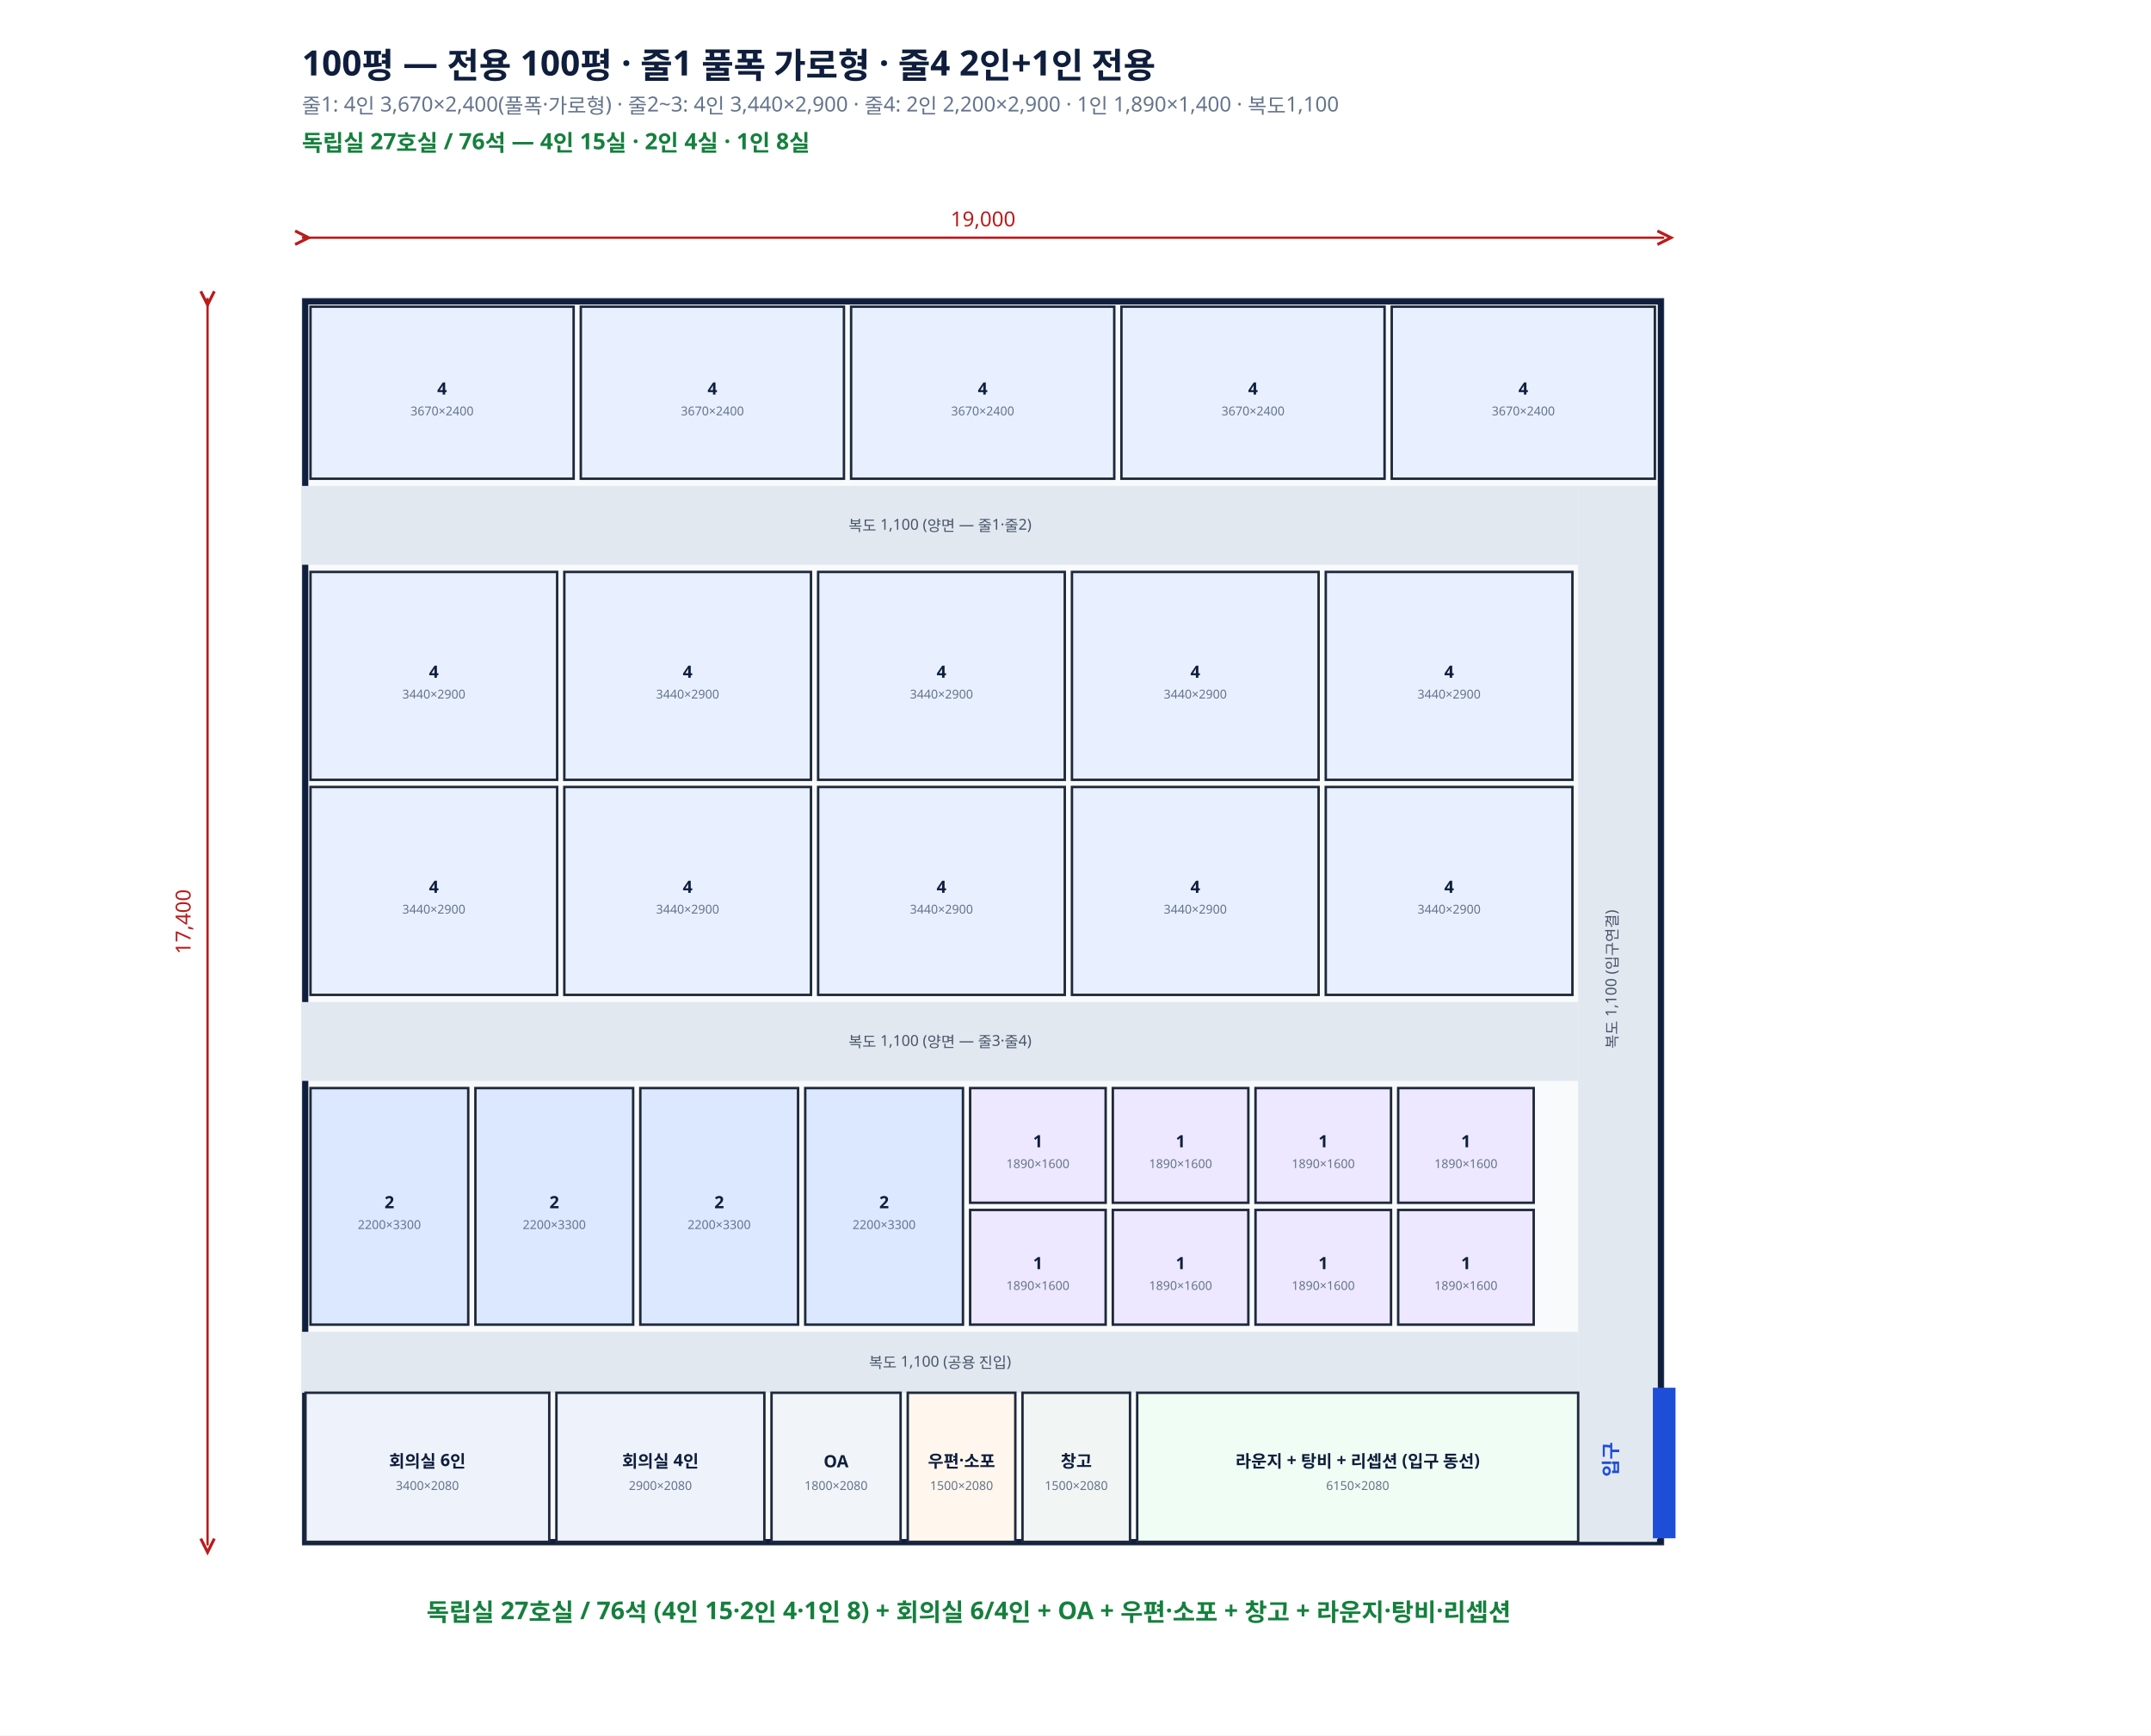
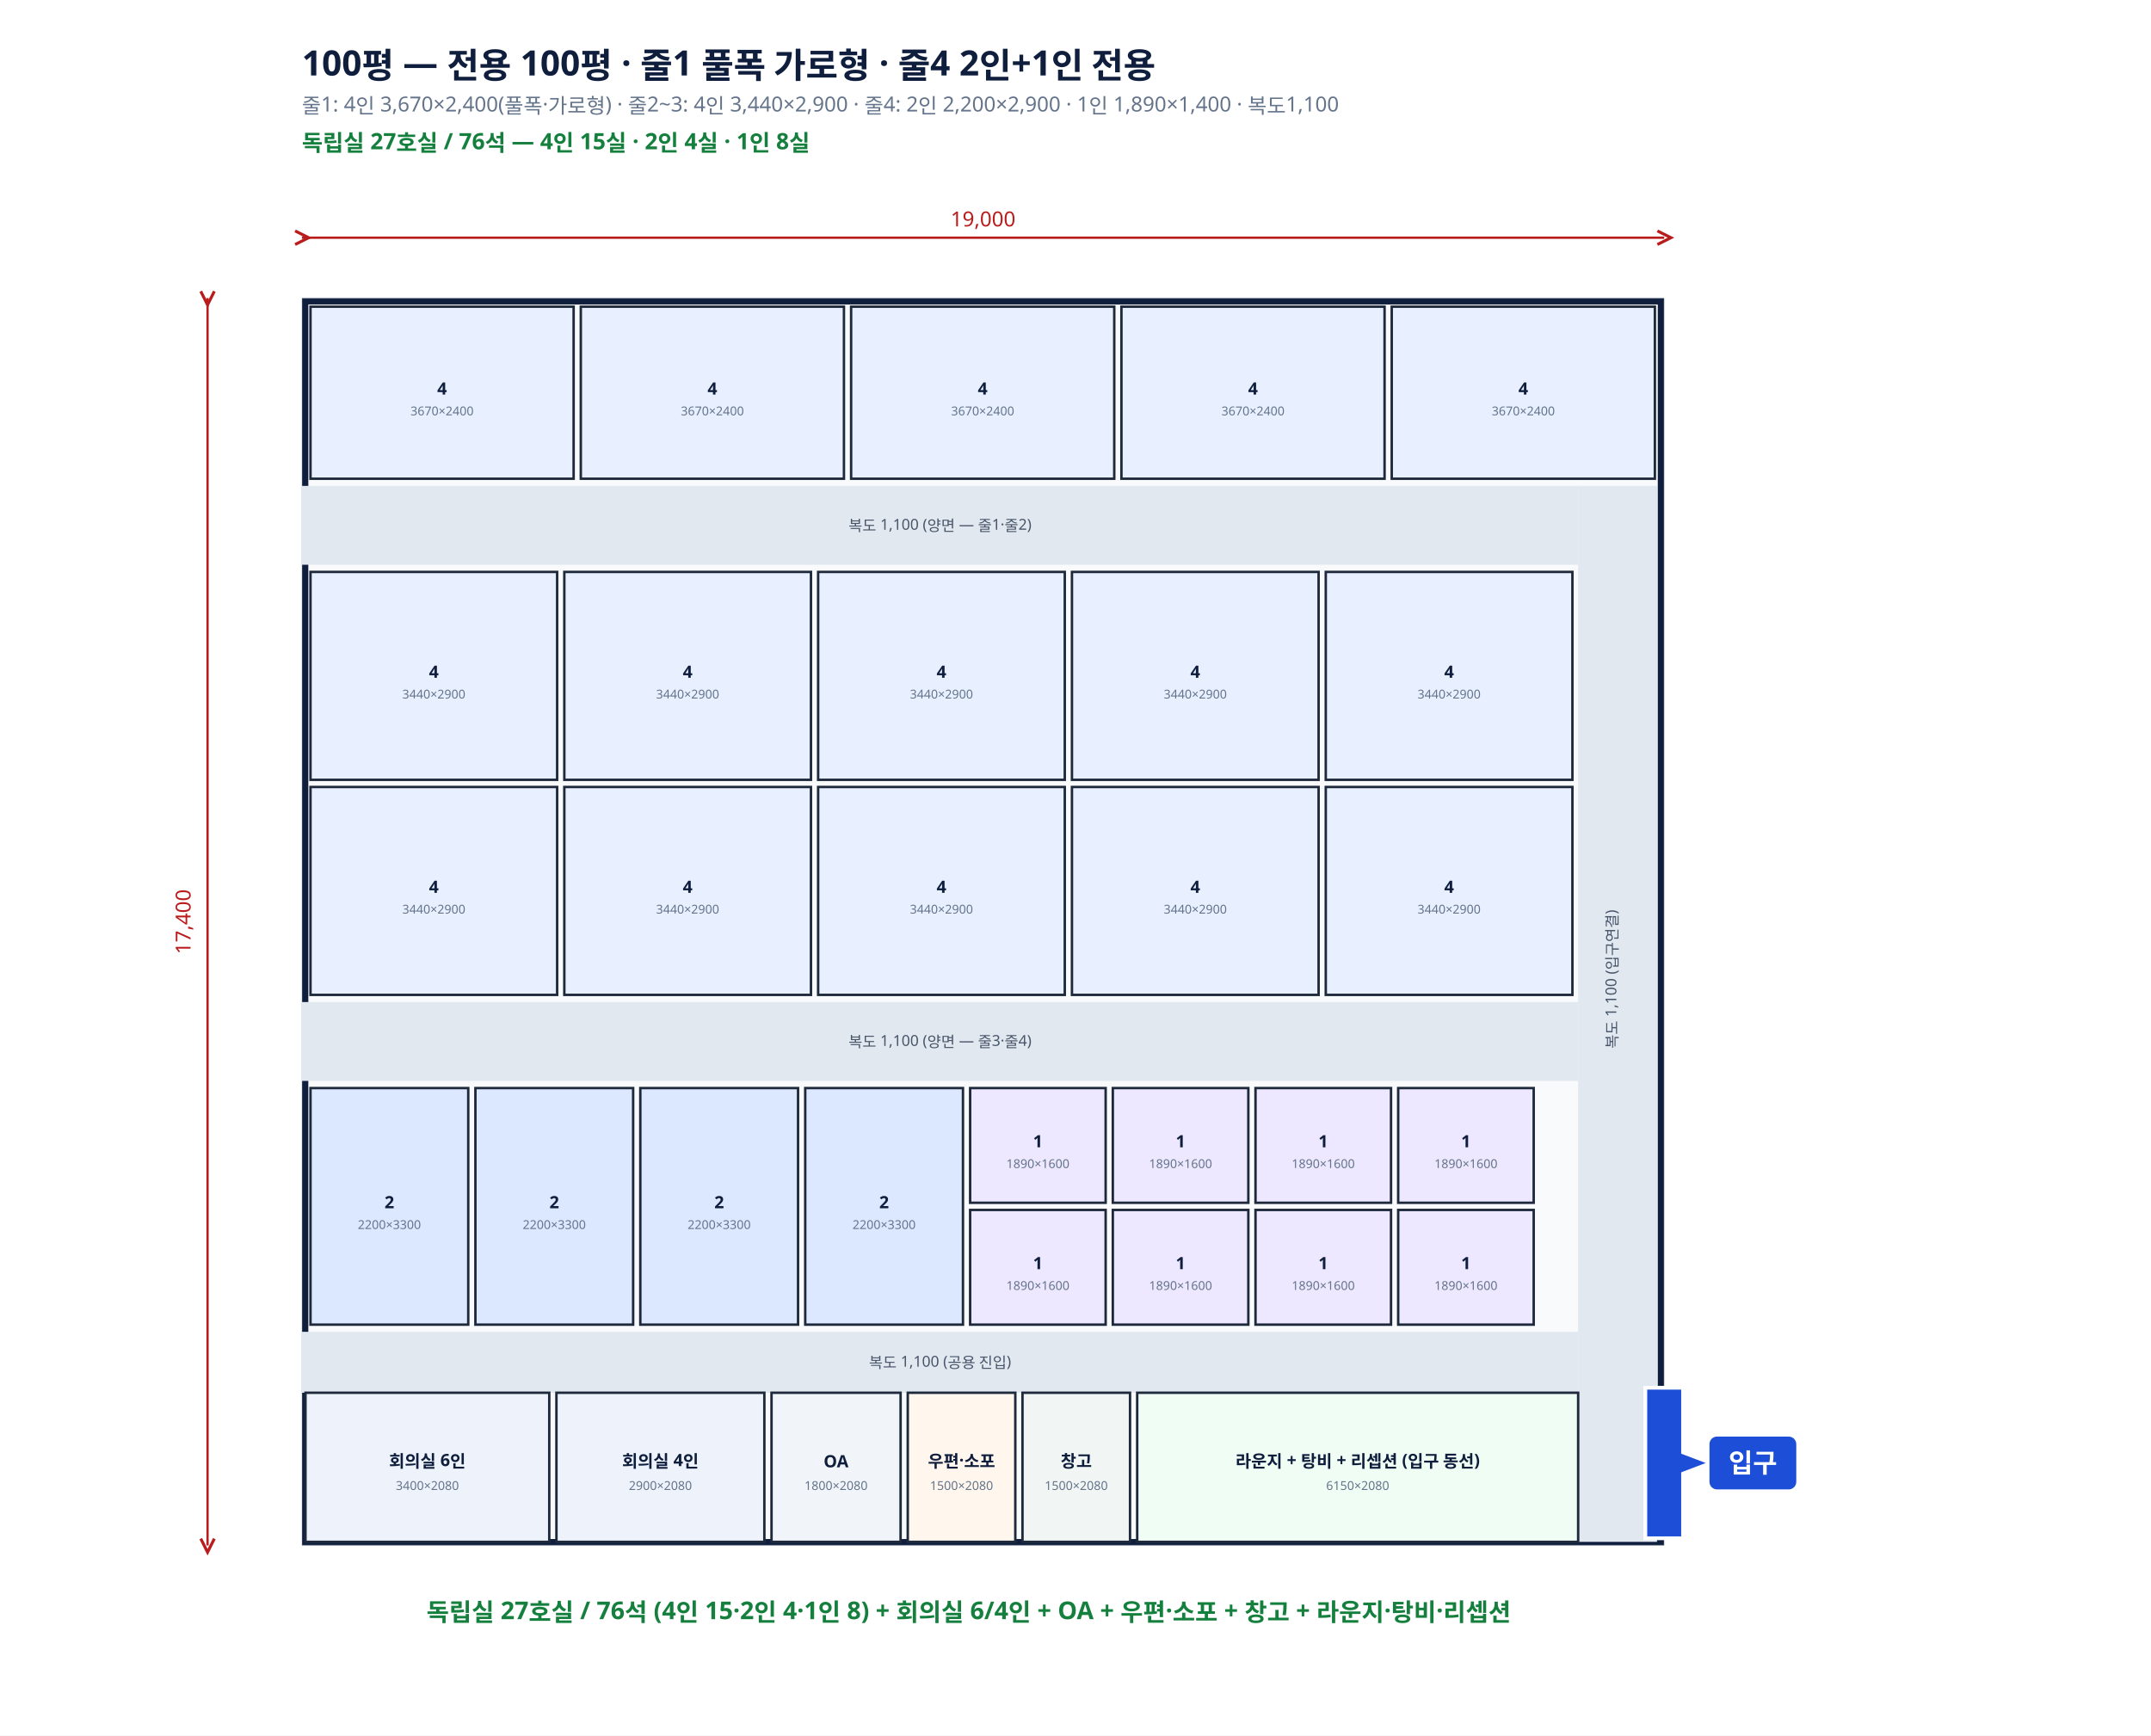
<svg xmlns="http://www.w3.org/2000/svg" width="1140" height="920" font-family="Malgun Gothic,Pretendard,sans-serif">
  <rect width="1140" height="920" fill="#fff" />
  <text x="160" y="40" font-size="18.5" font-weight="800" fill="#0f1e3d">100평 — 전용 100평 · 줄1 풀폭 가로형 · 줄4 2인+1인 전용</text>
  <text x="160" y="60" font-size="11" fill="#64748b">줄1: 4인 3,670×2,400(풀폭·가로형) · 줄2~3: 4인 3,440×2,900 · 줄4: 2인 2,200×2,900 · 1인 1,890×1,400 · 복도1,100</text>
  <rect x="160" y="158" width="722" height="661.2" fill="#3a4a63" />
  <rect x="161.9" y="159.9" width="718.2" height="657.4" fill="#f8fafc" stroke="#0f1e3d" stroke-width="3" />
  <rect x="836.4" y="257.56" width="41.8" height="559.74" fill="#e2e8f0" />
  <text x="857.3" y="519" font-size="8" fill="#475569" text-anchor="middle" transform="rotate(-90 857.3 519)">복도 1,100 (입구연결)</text>
-   <rect x="876" y="735.6" width="12" height="79.8" fill="#1d4ed8" />
-   <text x="857.3" y="773.6" font-size="10" font-weight="800" fill="#1d4ed8" text-anchor="middle" transform="rotate(-90 857.3 773.6)">입구</text>
+   <rect x="872" y="735.6" width="20" height="79.8" fill="#1d4ed8" stroke="#fff" stroke-width="2" />
+   <polygon points="904,775.5 884,767.9 884,783.1" fill="#1d4ed8" />
+   <rect x="906" y="761.5" width="46" height="28" rx="4" fill="#1d4ed8" />
+   <text x="929" y="780.5" font-size="14" font-weight="900" fill="#fff" text-anchor="middle">입구</text>
  <rect x="164.56" y="162.56" width="139.46" height="91.2" fill="#e8f0ff" stroke="#1e293b" stroke-width="1.3" />
  <text x="234.29" y="209.16" font-size="9" font-weight="700" fill="#0f1e3d" text-anchor="middle">4</text>
  <text x="234.29" y="220.16" font-size="6.5" fill="#64748b" text-anchor="middle">3670×2400</text>
  <rect x="307.82" y="162.56" width="139.46" height="91.2" fill="#e8f0ff" stroke="#1e293b" stroke-width="1.3" />
  <text x="377.55" y="209.16" font-size="9" font-weight="700" fill="#0f1e3d" text-anchor="middle">4</text>
  <text x="377.55" y="220.16" font-size="6.5" fill="#64748b" text-anchor="middle">3670×2400</text>
  <rect x="451.08" y="162.56" width="139.46" height="91.2" fill="#e8f0ff" stroke="#1e293b" stroke-width="1.3" />
  <text x="520.81" y="209.16" font-size="9" font-weight="700" fill="#0f1e3d" text-anchor="middle">4</text>
  <text x="520.81" y="220.16" font-size="6.5" fill="#64748b" text-anchor="middle">3670×2400</text>
  <rect x="594.34" y="162.56" width="139.46" height="91.2" fill="#e8f0ff" stroke="#1e293b" stroke-width="1.3" />
  <text x="664.07" y="209.16" font-size="9" font-weight="700" fill="#0f1e3d" text-anchor="middle">4</text>
  <text x="664.07" y="220.16" font-size="6.5" fill="#64748b" text-anchor="middle">3670×2400</text>
  <rect x="737.6" y="162.56" width="139.46" height="91.2" fill="#e8f0ff" stroke="#1e293b" stroke-width="1.3" />
  <text x="807.33" y="209.16" font-size="9" font-weight="700" fill="#0f1e3d" text-anchor="middle">4</text>
  <text x="807.33" y="220.16" font-size="6.5" fill="#64748b" text-anchor="middle">3670×2400</text>
  <rect x="160" y="257.56" width="676.4" height="41.8" fill="#e2e8f0" />
  <text x="498.2" y="281.46" font-size="8" fill="#475569" text-anchor="middle">복도 1,100  (양면 — 줄1·줄2)</text>
  <rect x="164.56" y="303.16" width="130.72" height="110.2" fill="#e8f0ff" stroke="#1e293b" stroke-width="1.3" />
  <text x="229.92" y="359.26" font-size="9" font-weight="700" fill="#0f1e3d" text-anchor="middle">4</text>
  <text x="229.92" y="370.26" font-size="6.5" fill="#64748b" text-anchor="middle">3440×2900</text>
  <rect x="299.08" y="303.16" width="130.72" height="110.2" fill="#e8f0ff" stroke="#1e293b" stroke-width="1.3" />
  <text x="364.44" y="359.26" font-size="9" font-weight="700" fill="#0f1e3d" text-anchor="middle">4</text>
  <text x="364.44" y="370.26" font-size="6.5" fill="#64748b" text-anchor="middle">3440×2900</text>
  <rect x="433.6" y="303.16" width="130.72" height="110.2" fill="#e8f0ff" stroke="#1e293b" stroke-width="1.3" />
  <text x="498.96" y="359.26" font-size="9" font-weight="700" fill="#0f1e3d" text-anchor="middle">4</text>
  <text x="498.96" y="370.26" font-size="6.5" fill="#64748b" text-anchor="middle">3440×2900</text>
  <rect x="568.12" y="303.16" width="130.72" height="110.2" fill="#e8f0ff" stroke="#1e293b" stroke-width="1.3" />
  <text x="633.48" y="359.26" font-size="9" font-weight="700" fill="#0f1e3d" text-anchor="middle">4</text>
  <text x="633.48" y="370.26" font-size="6.5" fill="#64748b" text-anchor="middle">3440×2900</text>
  <rect x="702.64" y="303.16" width="130.72" height="110.2" fill="#e8f0ff" stroke="#1e293b" stroke-width="1.3" />
  <text x="768" y="359.26" font-size="9" font-weight="700" fill="#0f1e3d" text-anchor="middle">4</text>
  <text x="768" y="370.26" font-size="6.5" fill="#64748b" text-anchor="middle">3440×2900</text>
  <rect x="164.56" y="417.16" width="130.72" height="110.2" fill="#e8f0ff" stroke="#1e293b" stroke-width="1.3" />
  <text x="229.92" y="473.26" font-size="9" font-weight="700" fill="#0f1e3d" text-anchor="middle">4</text>
  <text x="229.92" y="484.26" font-size="6.5" fill="#64748b" text-anchor="middle">3440×2900</text>
  <rect x="299.08" y="417.16" width="130.72" height="110.2" fill="#e8f0ff" stroke="#1e293b" stroke-width="1.3" />
  <text x="364.44" y="473.26" font-size="9" font-weight="700" fill="#0f1e3d" text-anchor="middle">4</text>
  <text x="364.44" y="484.26" font-size="6.5" fill="#64748b" text-anchor="middle">3440×2900</text>
  <rect x="433.6" y="417.16" width="130.72" height="110.2" fill="#e8f0ff" stroke="#1e293b" stroke-width="1.3" />
  <text x="498.96" y="473.26" font-size="9" font-weight="700" fill="#0f1e3d" text-anchor="middle">4</text>
  <text x="498.96" y="484.26" font-size="6.5" fill="#64748b" text-anchor="middle">3440×2900</text>
  <rect x="568.12" y="417.16" width="130.72" height="110.2" fill="#e8f0ff" stroke="#1e293b" stroke-width="1.3" />
  <text x="633.48" y="473.26" font-size="9" font-weight="700" fill="#0f1e3d" text-anchor="middle">4</text>
  <text x="633.48" y="484.26" font-size="6.5" fill="#64748b" text-anchor="middle">3440×2900</text>
  <rect x="702.64" y="417.16" width="130.72" height="110.2" fill="#e8f0ff" stroke="#1e293b" stroke-width="1.3" />
  <text x="768" y="473.26" font-size="9" font-weight="700" fill="#0f1e3d" text-anchor="middle">4</text>
  <text x="768" y="484.26" font-size="6.5" fill="#64748b" text-anchor="middle">3440×2900</text>
  <rect x="160" y="531.16" width="676.4" height="41.8" fill="#e2e8f0" />
  <text x="498.2" y="555.06" font-size="8" fill="#475569" text-anchor="middle">복도 1,100  (양면 — 줄3·줄4)</text>
  <rect x="164.56" y="576.76" width="83.6" height="125.4" fill="#dce8ff" stroke="#1e293b" stroke-width="1.3" />
  <text x="206.36" y="640.46" font-size="9" font-weight="700" fill="#0f1e3d" text-anchor="middle">2</text>
  <text x="206.36" y="651.46" font-size="6.5" fill="#64748b" text-anchor="middle">2200×3300</text>
  <rect x="251.96" y="576.76" width="83.6" height="125.4" fill="#dce8ff" stroke="#1e293b" stroke-width="1.3" />
  <text x="293.76" y="640.46" font-size="9" font-weight="700" fill="#0f1e3d" text-anchor="middle">2</text>
  <text x="293.76" y="651.46" font-size="6.5" fill="#64748b" text-anchor="middle">2200×3300</text>
  <rect x="339.36" y="576.76" width="83.6" height="125.4" fill="#dce8ff" stroke="#1e293b" stroke-width="1.3" />
  <text x="381.16" y="640.46" font-size="9" font-weight="700" fill="#0f1e3d" text-anchor="middle">2</text>
  <text x="381.16" y="651.46" font-size="6.5" fill="#64748b" text-anchor="middle">2200×3300</text>
  <rect x="426.76" y="576.76" width="83.6" height="125.4" fill="#dce8ff" stroke="#1e293b" stroke-width="1.3" />
  <text x="468.56" y="640.46" font-size="9" font-weight="700" fill="#0f1e3d" text-anchor="middle">2</text>
  <text x="468.56" y="651.46" font-size="6.5" fill="#64748b" text-anchor="middle">2200×3300</text>
  <rect x="514.16" y="576.76" width="71.82" height="60.8" fill="#ede8ff" stroke="#1e293b" stroke-width="1.3" />
  <text x="550.07" y="608.16" font-size="9" font-weight="700" fill="#0f1e3d" text-anchor="middle">1</text>
  <text x="550.07" y="619.16" font-size="6.5" fill="#64748b" text-anchor="middle">1890×1600</text>
  <rect x="514.16" y="641.36" width="71.82" height="60.8" fill="#ede8ff" stroke="#1e293b" stroke-width="1.3" />
  <text x="550.07" y="672.76" font-size="9" font-weight="700" fill="#0f1e3d" text-anchor="middle">1</text>
  <text x="550.07" y="683.76" font-size="6.5" fill="#64748b" text-anchor="middle">1890×1600</text>
  <rect x="589.78" y="576.76" width="71.82" height="60.8" fill="#ede8ff" stroke="#1e293b" stroke-width="1.3" />
  <text x="625.69" y="608.16" font-size="9" font-weight="700" fill="#0f1e3d" text-anchor="middle">1</text>
  <text x="625.69" y="619.16" font-size="6.5" fill="#64748b" text-anchor="middle">1890×1600</text>
  <rect x="589.78" y="641.36" width="71.82" height="60.8" fill="#ede8ff" stroke="#1e293b" stroke-width="1.3" />
  <text x="625.69" y="672.76" font-size="9" font-weight="700" fill="#0f1e3d" text-anchor="middle">1</text>
  <text x="625.69" y="683.76" font-size="6.5" fill="#64748b" text-anchor="middle">1890×1600</text>
  <rect x="665.4" y="576.76" width="71.82" height="60.8" fill="#ede8ff" stroke="#1e293b" stroke-width="1.3" />
  <text x="701.31" y="608.16" font-size="9" font-weight="700" fill="#0f1e3d" text-anchor="middle">1</text>
  <text x="701.31" y="619.16" font-size="6.5" fill="#64748b" text-anchor="middle">1890×1600</text>
  <rect x="665.4" y="641.36" width="71.82" height="60.8" fill="#ede8ff" stroke="#1e293b" stroke-width="1.3" />
  <text x="701.31" y="672.76" font-size="9" font-weight="700" fill="#0f1e3d" text-anchor="middle">1</text>
  <text x="701.31" y="683.76" font-size="6.5" fill="#64748b" text-anchor="middle">1890×1600</text>
  <rect x="741.02" y="576.76" width="71.82" height="60.8" fill="#ede8ff" stroke="#1e293b" stroke-width="1.3" />
  <text x="776.93" y="608.16" font-size="9" font-weight="700" fill="#0f1e3d" text-anchor="middle">1</text>
  <text x="776.93" y="619.16" font-size="6.5" fill="#64748b" text-anchor="middle">1890×1600</text>
  <rect x="741.02" y="641.36" width="71.82" height="60.8" fill="#ede8ff" stroke="#1e293b" stroke-width="1.3" />
  <text x="776.93" y="672.76" font-size="9" font-weight="700" fill="#0f1e3d" text-anchor="middle">1</text>
  <text x="776.93" y="683.76" font-size="6.5" fill="#64748b" text-anchor="middle">1890×1600</text>
  <rect x="160" y="705.96" width="676.4" height="32.3" fill="#e2e8f0" />
  <text x="498.2" y="725.11" font-size="8" fill="#475569" text-anchor="middle">복도 1,100 (공용 진입)</text>
  <rect x="161.9" y="738.26" width="129.2" height="79.04" fill="#eef3fb" stroke="#1e293b" stroke-width="1.3" />
  <text x="226.5" y="777.78" font-size="9" font-weight="700" fill="#0f1e3d" text-anchor="middle">회의실 6인</text>
  <text x="226.5" y="789.78" font-size="6.5" fill="#64748b" text-anchor="middle">3400×2080</text>
  <rect x="294.9" y="738.26" width="110.2" height="79.04" fill="#eef3fb" stroke="#1e293b" stroke-width="1.3" />
  <text x="350" y="777.78" font-size="9" font-weight="700" fill="#0f1e3d" text-anchor="middle">회의실 4인</text>
  <text x="350" y="789.78" font-size="6.5" fill="#64748b" text-anchor="middle">2900×2080</text>
  <rect x="408.9" y="738.26" width="68.4" height="79.04" fill="#f1f5f9" stroke="#1e293b" stroke-width="1.3" />
  <text x="443.1" y="777.78" font-size="9" font-weight="700" fill="#0f1e3d" text-anchor="middle">OA</text>
  <text x="443.1" y="789.78" font-size="6.5" fill="#64748b" text-anchor="middle">1800×2080</text>
  <rect x="481.1" y="738.26" width="57" height="79.04" fill="#fff7ed" stroke="#1e293b" stroke-width="1.3" />
  <text x="509.6" y="777.78" font-size="9" font-weight="700" fill="#0f1e3d" text-anchor="middle">우편·소포</text>
  <text x="509.6" y="789.78" font-size="6.5" fill="#64748b" text-anchor="middle">1500×2080</text>
  <rect x="541.9" y="738.26" width="57" height="79.04" fill="#f1f5f4" stroke="#1e293b" stroke-width="1.3" />
  <text x="570.4" y="777.78" font-size="9" font-weight="700" fill="#0f1e3d" text-anchor="middle">창고</text>
  <text x="570.4" y="789.78" font-size="6.5" fill="#64748b" text-anchor="middle">1500×2080</text>
  <rect x="602.7" y="738.26" width="233.7" height="79.04" fill="#f0fdf4" stroke="#1e293b" stroke-width="1.3" />
  <text x="719.55" y="777.78" font-size="9" font-weight="700" fill="#0f1e3d" text-anchor="middle">라운지 + 탕비 + 리셉션 (입구 동선)</text>
  <text x="719.55" y="789.78" font-size="6.5" fill="#64748b" text-anchor="middle">6150×2080</text>
  <text x="513.4" y="859.2" font-size="13" font-weight="800" fill="#15803d" text-anchor="middle">독립실 27호실 / 76석 (4인 15·2인 4·1인 8) + 회의실 6/4인 + OA + 우편·소포 + 창고 + 라운지·탕비·리셉션</text>
  <defs>
    <marker id="a" markerWidth="10" markerHeight="10" refX="5" refY="5" orient="auto">
      <path d="M2,2 L8,5 L2,8" fill="none" stroke="#b91c1c" stroke-width="1.3" />
    </marker>
  </defs>
  <line x1="160" y1="126" x2="882" y2="126" stroke="#b91c1c" stroke-width="1.2" marker-start="url(#a)" marker-end="url(#a)" />
  <text x="521" y="120" font-size="11" fill="#b91c1c" text-anchor="middle">19,000</text>
  <line x1="110" y1="158" x2="110" y2="819.2" stroke="#b91c1c" stroke-width="1.2" marker-start="url(#a)" marker-end="url(#a)" />
  <text x="101" y="488.6" font-size="11" fill="#b91c1c" text-anchor="middle" transform="rotate(-90 101 488.6)">17,400</text>
  <text x="160" y="80" font-size="12" font-weight="700" fill="#15803d">독립실 27호실 / 76석 — 4인 15실 · 2인 4실 · 1인 8실</text>
</svg>
